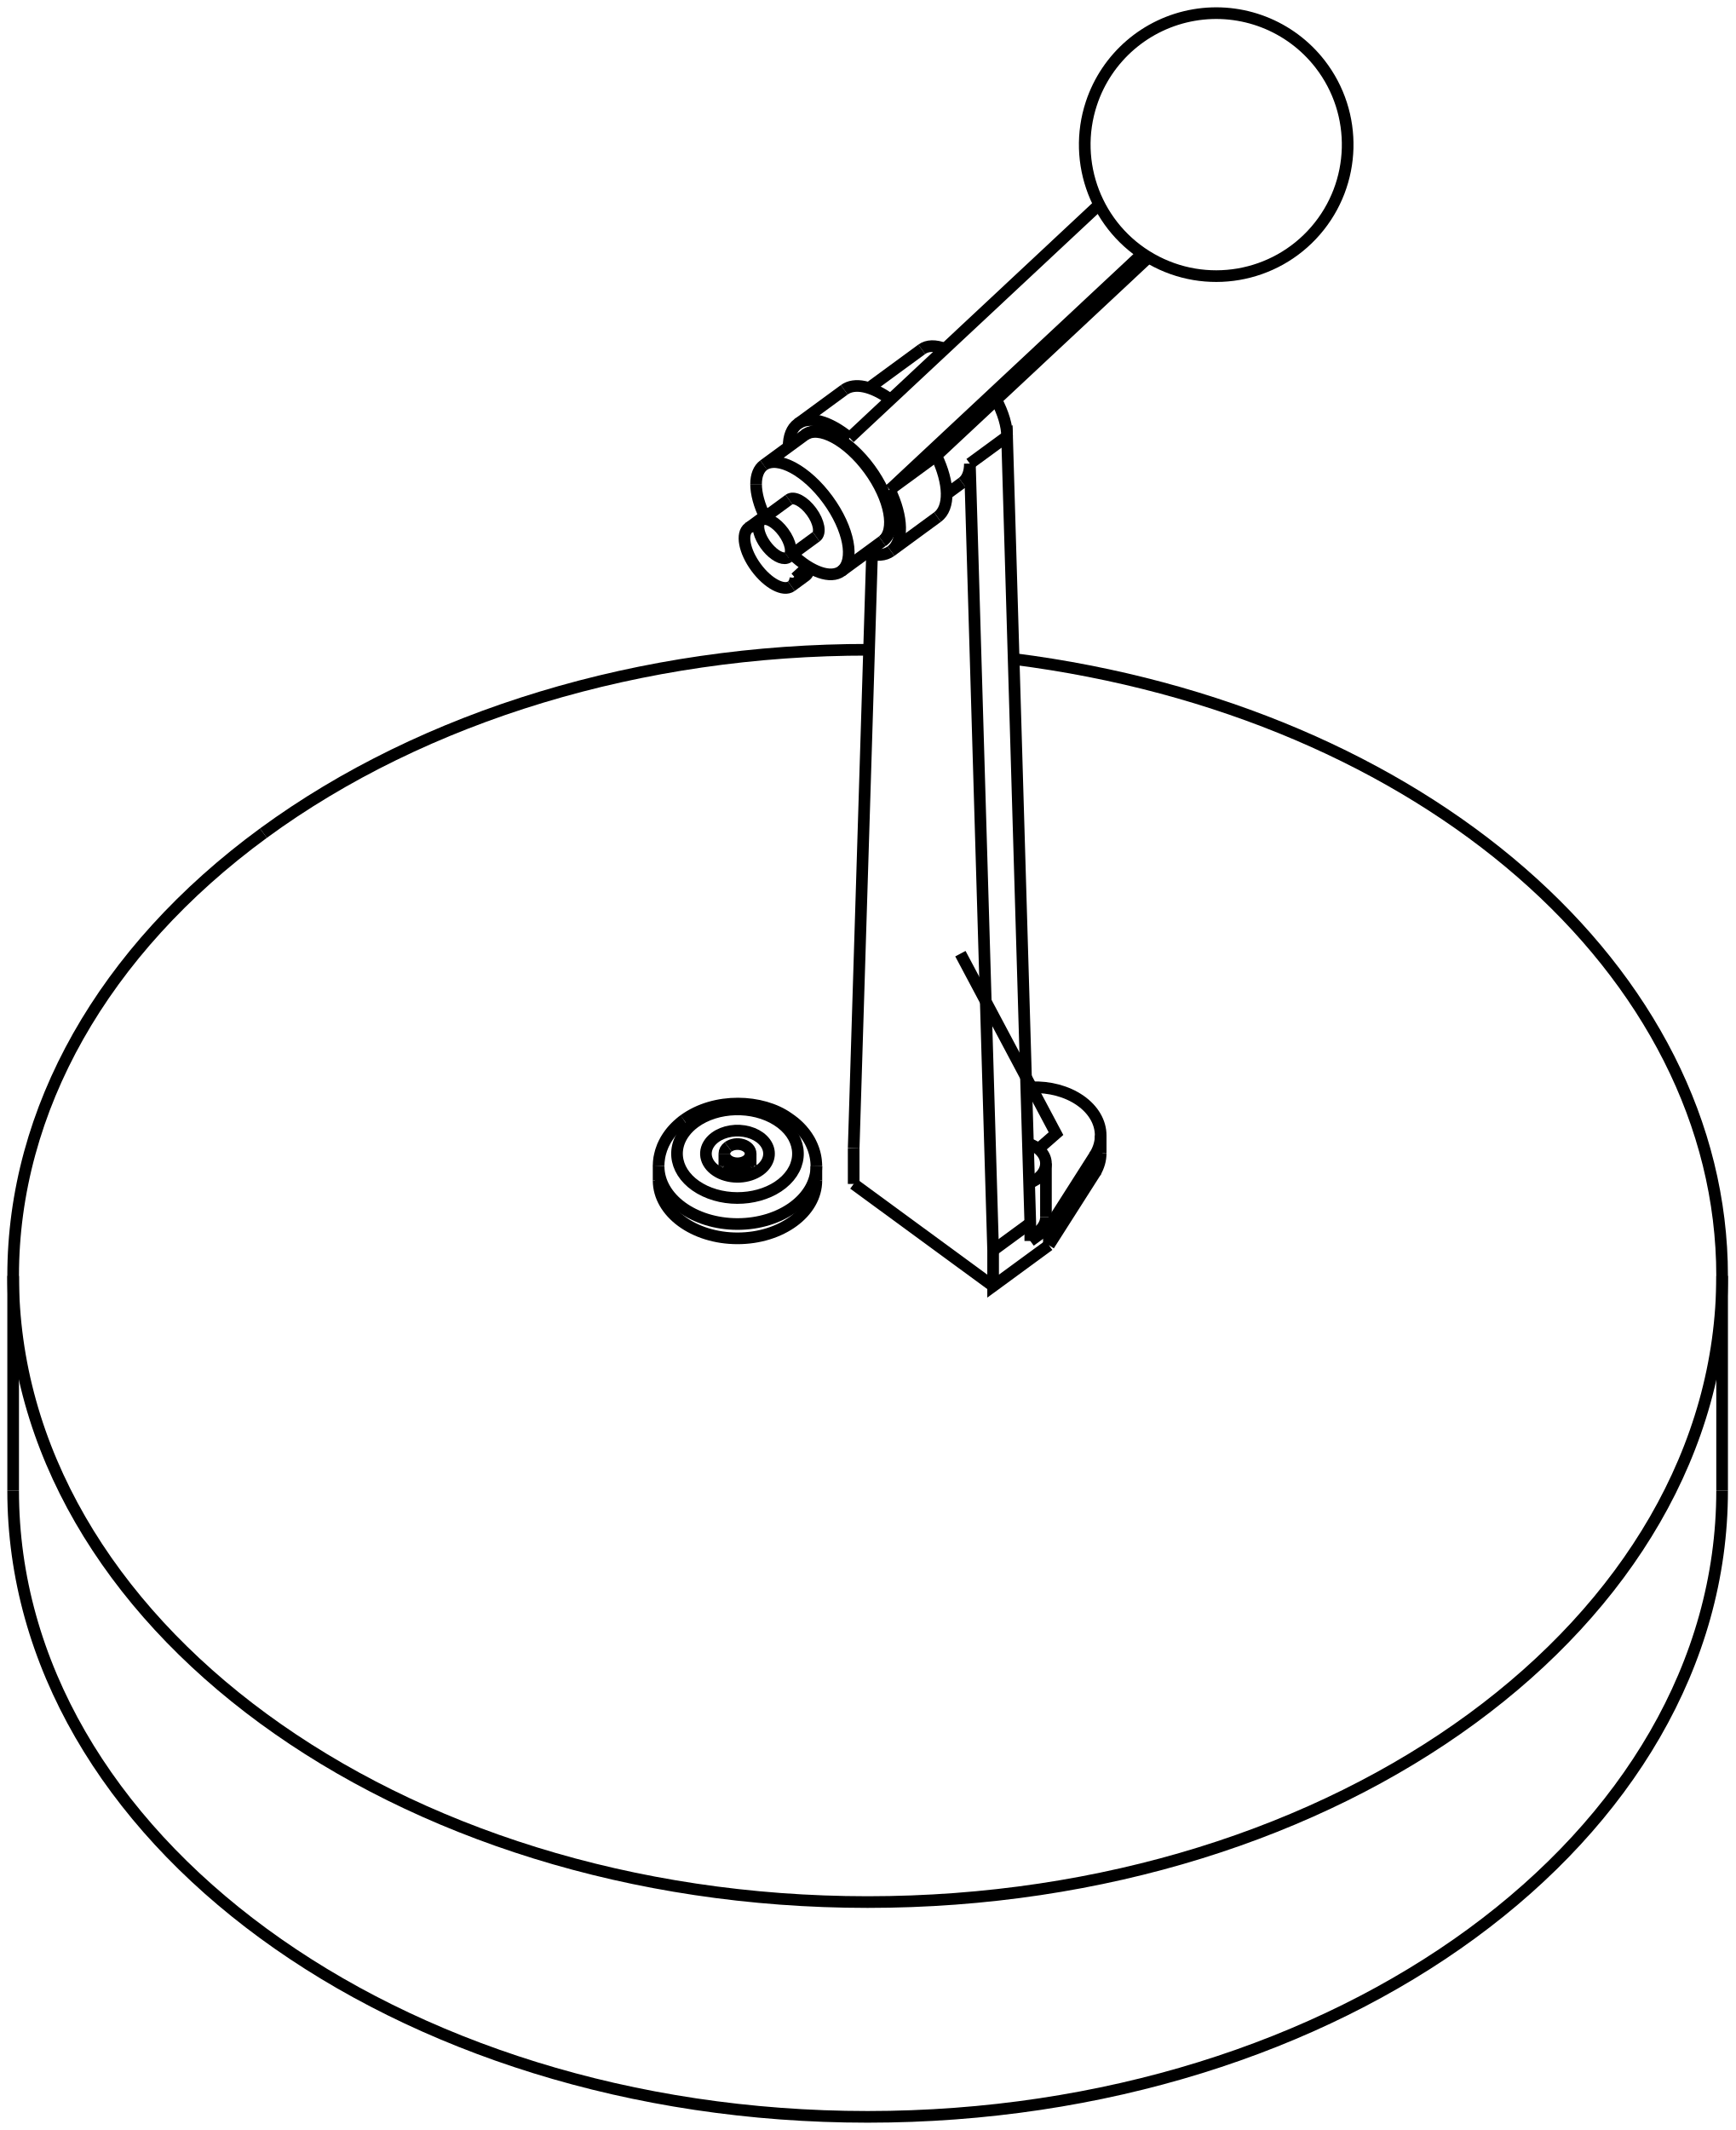
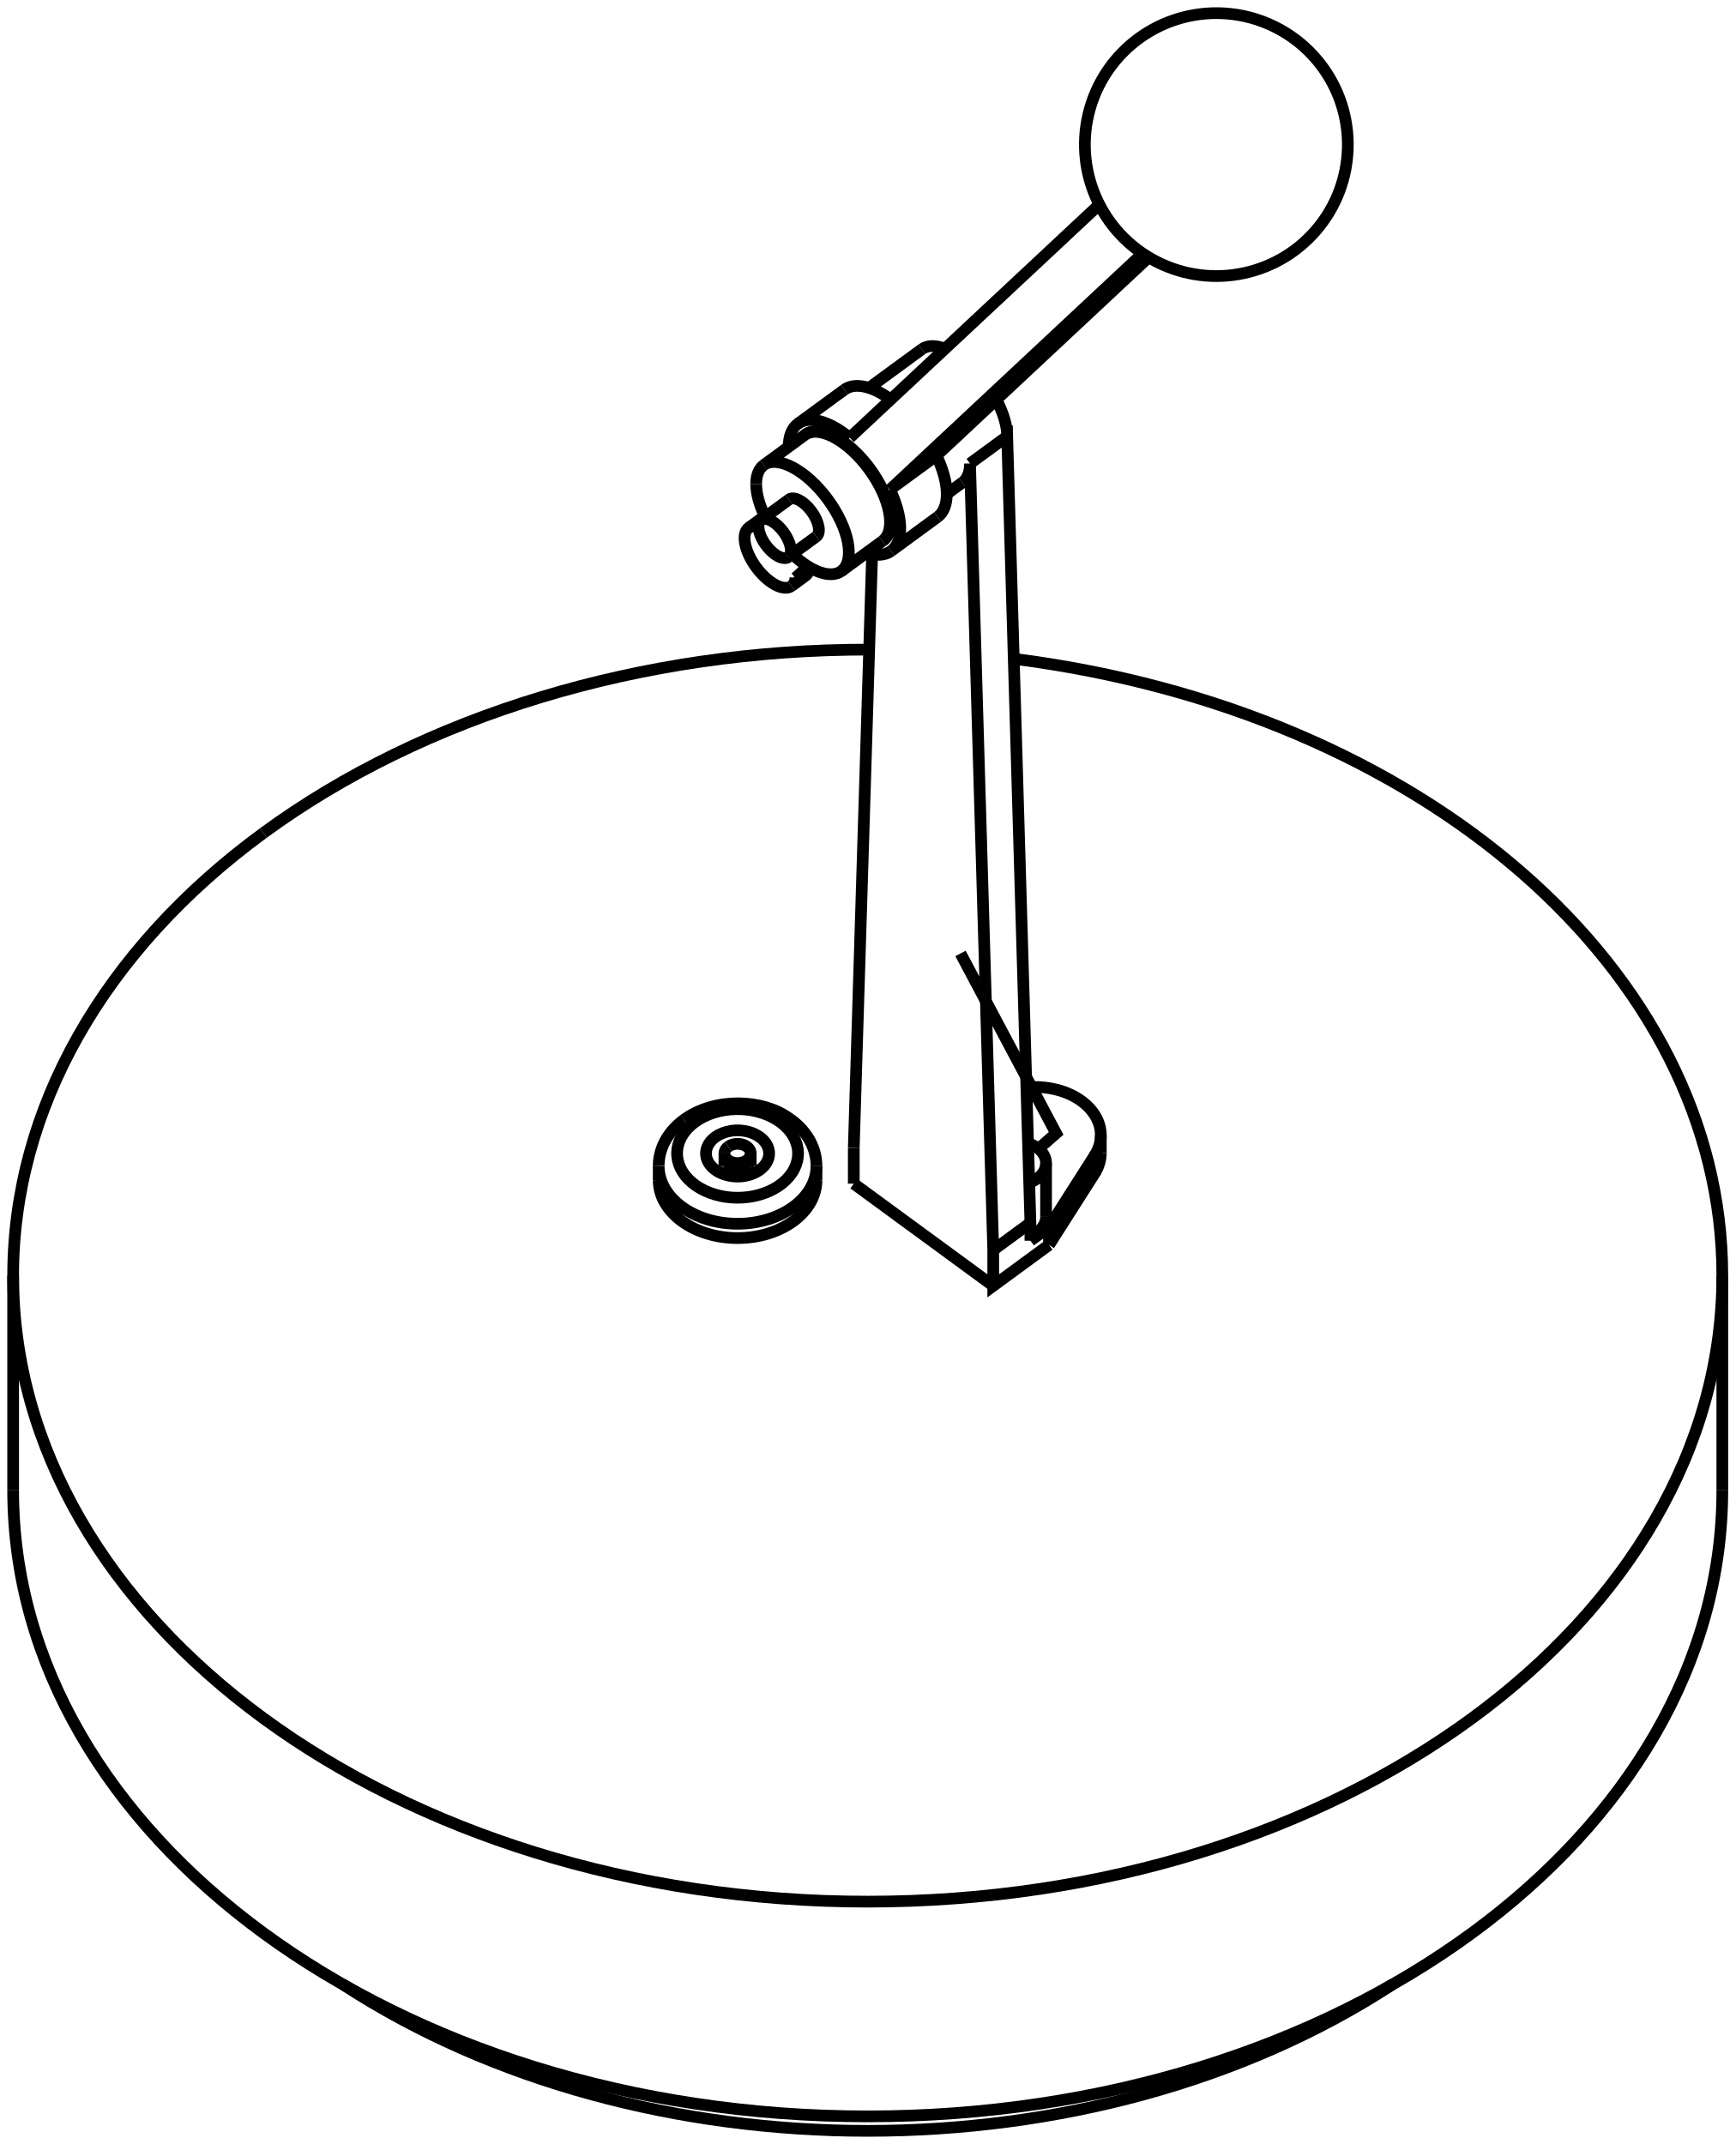
- <svg xmlns="http://www.w3.org/2000/svg" version="1.1" viewBox="-66 -52.132 132 161.993" fill="none" stroke="black" stroke-width="0.6%" vector-effect="non-scaling-stroke">
+ <svg xmlns="http://www.w3.org/2000/svg" version="1.1" viewBox="-66 -52.132 132 163.094" fill="none" stroke="black" stroke-width="0.6%" vector-effect="non-scaling-stroke">
  <path d="M -45.962 11.231 A 65 47.621 360 0 1 0.11 -2.716" />
  <path d="M 11.107 -2.016 A 65 47.621 360 0 1 65 44.905 A 65 47.621 360 0 1 -65 44.905 A 65 47.621 360 0 1 -45.962 11.231" />
  <path d="M -65 61.24 A 65 47.621 180 0 0 65 61.24" />
  <path d="M -15.899 37.652 A 6 4.396 180 0 0 -3.899 37.652" />
  <path d="M 17.317 37.035 A 5 3.663 180 0 0 17.728 35.58" />
  <path d="M 13.789 42.573 L 17.317 37.035 L 17.317 35.673 A 5 3.663 180 0 0 17.728 34.219 A 5 3.663 180 0 0 12.458 30.561" />
  <path d="M 13.789 42.573 L 9.546 45.682 L 9.546 42.959 L 7.778 -16.869 A 5 2.406 233.772 0 1 7.198 -15.426" />
  <path d="M -1.061 37.911 L 9.546 45.682" />
  <path d="M -3.899 36.563 A 6 4.396 360 0 1 -15.899 36.563 L -15.899 37.652" />
  <path d="M -1.061 35.189 L -1.061 37.911" />
  <path d="M 13.789 42.573 L 13.789 41.212 L 17.317 35.673" />
  <path d="M 12.374 42.248 L 12.374 40.887 L 10.607 -18.942 L 7.778 -16.869" />
  <path d="M 12.374 42.248 L 13.789 41.212" />
  <path d="M 12.374 40.887 L 9.546 42.959" />
  <path d="M 0.334 -9.969 L -1.061 35.189" />
+   <path d="M -39.909 98.828 A 60 43.958 180 0 0 39.909 98.828" />
  <path d="M -13.152 33.227 A 4.6 3.37 360 1 1 -13.936 33.994 A 4.6 3.37 360 0 1 -13.152 33.227 Z" />
  <path d="M 10.607 -18.942 A 5 2.406 53.772 0 0 9.781 -21.732" />
  <path d="M 5.882 -25.608 A 5 2.406 53.772 0 0 4.116 -25.565" />
  <path d="M 12.989 35.251 C 13.07 35.18 13.15 35.11 13.229 35.046 C 13.31 34.98 13.39 34.91 13.466 34.839 C 13.54 34.78 13.61 34.71 13.683 34.65 C 13.76 34.59 13.83 34.52 13.899 34.461 C 13.97 34.4 14.04 34.33 14.114 34.271 C 14.19 34.21 14.26 34.14 14.328 34.081 L 7.057 20.398" />
  <path d="M 13.564 40.435 A 2.25 1.648 360 0 1 12.374 41.889" />
  <path d="M -8.202 36.853 A 2.4 1.758 360 0 1 -12.006 34.767 A 2.4 1.758 360 1 1 -8.202 36.853 Z" />
  <path d="M 12.196 34.835 A 2.25 1.648 360 0 1 13.564 36.351 L 13.564 40.435" />
  <path d="M 13.564 36.351 A 2.25 1.648 360 0 1 12.284 37.839" />
  <path d="M 5.314 -12.806 A 6 2.888 53.772 0 0 5.227 -17.476 L 21.367 -32.56" />
  <path d="M 1.748 -21.745 A 6 2.888 53.772 0 0 -1.778 -22.486" />
  <path d="M -5.489 -8.176 L -4.551 -9.052" />
  <path d="M -4.402 -8.962 L -4.429 -8.942" />
  <path d="M -5.489 -8.176 L -4.428 -8.953" />
  <path d="M 1.692 -14.886 A 6 2.888 233.772 0 1 1.778 -10.216 L 5.314 -12.806" />
  <path d="M 1.778 -10.216 A 6 2.888 233.772 0 1 -0.1 -10.079" />
  <path d="M 1.692 -14.886 L 5.227 -17.476" />
  <path d="M 1.692 -14.886 L 20.913 -32.849" />
  <path d="M 17.616 -36.574 L -1.37 -18.831" />
  <path d="M -6.01 -18.146 A 6 2.888 233.772 0 1 -5.314 -19.896 L -1.778 -22.486" />
  <path d="M -5.314 -19.896 A 6 2.888 233.772 0 1 -1.37 -18.831" />
  <path d="M -7.807 -12.815 L -7.878 -12.749" />
  <path d="M -8.246 -12.405 L -8.551 -12.121" />
  <path d="M -10.607 35.092 A 1 0.733 360 0 1 -8.899 35.61 L -8.899 36.544" />
  <path d="M -8.899 35.61 A 1 0.733 360 0 1 -10.899 35.61 L -10.899 36.544" />
  <path d="M -10.899 35.61 A 1 0.733 360 0 1 -10.607 35.092" />
  <path d="M -5.489 -8.176 A 2.75 1.323 233.772 0 1 -5.799 -7.551 L -4.739 -8.328 A 2.75 1.323 53.772 0 0 -4.428 -8.953" />
  <path d="M -5.799 -7.551 A 2.75 1.323 233.772 0 1 -9.05 -11.988 L -7.989 -12.765" />
  <path d="M -9.05 -11.988 A 2.75 1.323 233.772 0 1 -8.551 -12.121" />
  <path d="M -4.758 -19.063 A 5 2.406 233.772 0 1 -4.723 -19.09 A 5 2.406 233.772 1 1 1.187 -11.023 A 5 2.406 233.772 0 1 1.151 -10.998" />
  <path d="M -7.825 -12.852 A 2.75 1.323 53.772 0 0 -7.989 -12.765" />
  <path d="M -4.721 -19.087 A 5 2.406 233.772 0 1 -4.687 -19.115" />
  <path d="M 1.222 -11.049 A 5 2.406 233.772 0 1 1.185 -11.025" />
  <path d="M 1.117 -10.971 A 5 2.406 53.772 0 0 -4.793 -19.038 L -7.905 -16.758 A 5 2.406 233.772 0 1 -1.995 -8.692 A 5 2.406 233.772 0 1 -5.734 -9.981" />
  <path d="M -8.485 -15.315 A 5 2.406 233.772 0 1 -7.905 -16.758" />
  <path d="M -7.802 -12.804 A 5 2.406 233.772 0 1 -8.485 -15.315" />
  <path d="M -5.984 -14.137 A 1.75 0.842 233.772 0 1 -3.916 -11.313" />
  <path d="M -8.309 -12.077 A 1.75 0.842 233.772 0 1 -8.105 -12.582 L -5.984 -14.137" />
  <path d="M -8.105 -12.582 A 1.75 0.842 233.772 0 1 -6.037 -9.759 L -3.916 -11.313" />
  <path d="M -6.037 -9.759 A 1.75 0.842 233.772 0 1 -8.309 -12.077" />
  <path d="M -65 44.905 L -65 61.24" />
  <path d="M 65 44.905 L 65 61.24" />
  <path d="M -3.899 36.563 L -3.899 37.652" />
  <path d="M 17.728 34.219 L 17.728 35.58" />
  <path d="M -3.899 36.563 C -3.9 36.51 -3.9 36.46 -3.902 36.416 C -3.9 36.37 -3.91 36.32 -3.911 36.269 C -3.91 36.22 -3.92 36.17 -3.925 36.123 C -3.93 36.07 -3.94 36.03 -3.944 35.977 C -3.95 35.93 -3.96 35.88 -3.969 35.831 C -3.98 35.78 -3.99 35.73 -4 35.687 C -4.01 35.64 -4.02 35.59 -4.035 35.544 C -4.05 35.5 -4.06 35.45 -4.077 35.402 C -4.09 35.35 -4.11 35.31 -4.123 35.261 C -4.14 35.21 -4.16 35.17 -4.175 35.122 C -4.19 35.08 -4.21 35.03 -4.232 34.984 C -4.25 34.94 -4.27 34.89 -4.294 34.848 C -4.32 34.8 -4.34 34.76 -4.36 34.714 C -4.38 34.67 -4.41 34.63 -4.432 34.582 C -4.46 34.54 -4.48 34.5 -4.508 34.453 C -4.53 34.41 -4.56 34.37 -4.59 34.325 C -4.61 34.29 -4.64 34.26 -4.659 34.222 C -4.68 34.19 -4.71 34.15 -4.732 34.121 C -4.76 34.09 -4.78 34.05 -4.808 34.022 C -4.83 33.99 -4.86 33.96 -4.887 33.924 C -4.91 33.89 -4.94 33.86 -4.968 33.828 C -5 33.8 -5.02 33.77 -5.052 33.734 C -5.08 33.7 -5.11 33.67 -5.139 33.642 C -5.17 33.61 -5.2 33.58 -5.229 33.551 C -5.26 33.52 -5.29 33.49 -5.321 33.463 C -5.35 33.43 -5.38 33.41 -5.416 33.377 C -5.45 33.35 -5.48 33.32 -5.513 33.292 C -5.55 33.26 -5.58 33.24 -5.612 33.21 C -5.75 33.1 -5.89 33 -6.033 32.902 C -8.02 31.49 -11.61 31.32 -13.98 33.051" />
  <path d="M -15.899 36.563 C -15.9 36.53 -15.9 36.49 -15.898 36.459 C -15.9 36.42 -15.9 36.39 -15.894 36.355 C -15.89 36.32 -15.89 36.29 -15.887 36.25 C -15.88 36.22 -15.88 36.18 -15.877 36.147 C -15.87 36.11 -15.87 36.08 -15.864 36.043 C -15.86 36.01 -15.85 35.97 -15.849 35.94 C -15.84 35.91 -15.84 35.87 -15.831 35.837 C -15.82 35.8 -15.82 35.77 -15.81 35.734 C -15.8 35.7 -15.79 35.67 -15.786 35.632 C -15.78 35.6 -15.77 35.56 -15.76 35.531 C -15.75 35.5 -15.74 35.46 -15.731 35.43 C -15.72 35.4 -15.71 35.36 -15.699 35.33 C -15.69 35.3 -15.68 35.26 -15.665 35.23 C -15.65 35.2 -15.64 35.16 -15.628 35.132 C -15.62 35.1 -15.6 35.07 -15.589 35.034 C -15.57 35 -15.56 34.97 -15.547 34.937 C -15.53 34.89 -15.5 34.85 -15.482 34.801 C -15.46 34.76 -15.44 34.71 -15.413 34.666 C -15.39 34.62 -15.36 34.58 -15.339 34.534 C -15.31 34.49 -15.29 34.45 -15.26 34.404 C -15.23 34.36 -15.21 34.32 -15.177 34.276 C -15.15 34.23 -15.12 34.19 -15.088 34.151 C -15.06 34.11 -15.03 34.07 -14.996 34.028 C -14.96 33.99 -14.93 33.95 -14.899 33.908 C -14.87 33.87 -14.83 33.83 -14.798 33.791 C -14.76 33.75 -14.73 33.71 -14.692 33.676 C -14.66 33.64 -14.62 33.6 -14.583 33.564 C -14.55 33.53 -14.51 33.49 -14.47 33.455 C -14.39 33.38 -14.31 33.31 -14.232 33.247 C -14.15 33.18 -14.07 33.11 -13.98 33.051" />
  <path d="M 6.01 -14.556 L 7.198 -15.426" />
  <path d="M 0.1 -22.623 L 4.116 -25.565" />
  <path d="M -9.03 36.677 C -9.04 36.68 -9.04 36.69 -9.053 36.693 C -9.06 36.7 -9.07 36.7 -9.078 36.71 C -9.09 36.72 -9.1 36.72 -9.106 36.727 C -9.12 36.73 -9.13 36.74 -9.136 36.744 C -9.15 36.75 -9.16 36.76 -9.168 36.761 C -9.18 36.77 -9.19 36.77 -9.202 36.777 C -9.21 36.78 -9.23 36.79 -9.237 36.793 C -9.25 36.8 -9.26 36.8 -9.275 36.809 C -9.29 36.81 -9.3 36.82 -9.315 36.824 C -9.33 36.83 -9.34 36.83 -9.356 36.838 C -9.37 36.84 -9.38 36.85 -9.398 36.851 C -9.41 36.86 -9.43 36.86 -9.443 36.863 C -9.46 36.87 -9.47 36.87 -9.488 36.875 C -9.5 36.88 -9.52 36.88 -9.535 36.885 C -9.55 36.89 -9.57 36.89 -9.583 36.894 C -9.6 36.9 -9.61 36.9 -9.631 36.902 C -9.65 36.9 -9.67 36.91 -9.69 36.91 C -9.71 36.91 -9.73 36.91 -9.75 36.915 C -9.77 36.92 -9.79 36.92 -9.81 36.919 C -9.83 36.92 -9.85 36.92 -9.871 36.921 C -9.89 36.92 -9.91 36.92 -9.931 36.921 C -9.95 36.92 -9.97 36.92 -9.992 36.919 C -10.01 36.92 -10.03 36.92 -10.052 36.915 C -10.07 36.91 -10.09 36.91 -10.112 36.909 C -10.13 36.91 -10.15 36.9 -10.171 36.901 C -10.19 36.9 -10.21 36.9 -10.228 36.892 C -10.25 36.89 -10.27 36.88 -10.285 36.881 C -10.3 36.88 -10.32 36.87 -10.339 36.868 C -10.41 36.85 -10.48 36.83 -10.538 36.803 C -10.86 36.66 -10.91 36.52 -10.903 36.537 C -10.9 36.54 -10.9 36.54 -10.903 36.538 C -10.9 36.54 -10.9 36.54 -10.902 36.539 C -10.9 36.54 -10.9 36.54 -10.902 36.542 C -10.9 36.54 -10.9 36.54 -10.901 36.545 C -10.9 36.55 -10.9 36.55 -10.9 36.549 C -10.9 36.55 -10.9 36.55 -10.9 36.553 C -10.9 36.55 -10.9 36.56 -10.9 36.558 C -10.9 36.56 -10.9 36.56 -10.899 36.563" />
  <path d="M -8.899 36.563 C -8.9 36.56 -8.9 36.56 -8.899 36.558 C -8.9 36.56 -8.9 36.55 -8.899 36.553 C -8.9 36.55 -8.9 36.55 -8.899 36.549 C -8.9 36.55 -8.9 36.55 -8.898 36.545 C -8.9 36.54 -8.9 36.54 -8.897 36.542 C -8.9 36.54 -8.9 36.54 -8.897 36.539 C -8.9 36.54 -8.9 36.54 -8.896 36.538 C -8.9 36.54 -8.9 36.54 -8.896 36.537 C -8.9 36.54 -8.9 36.54 -8.896 36.538 C -8.9 36.54 -8.9 36.54 -8.897 36.539 C -8.9 36.54 -8.9 36.54 -8.898 36.542 C -8.9 36.54 -8.9 36.54 -8.9 36.546 C -8.9 36.55 -8.9 36.55 -8.903 36.55 C -8.9 36.55 -8.91 36.55 -8.907 36.557 C -8.91 36.56 -8.91 36.56 -8.912 36.564 C -8.91 36.57 -8.92 36.57 -8.918 36.572 C -8.92 36.58 -8.92 36.58 -8.926 36.582 C -8.93 36.59 -8.93 36.59 -8.935 36.593 C -8.94 36.6 -8.94 36.6 -8.946 36.605 C -8.95 36.61 -8.95 36.61 -8.952 36.611 C -8.95 36.61 -8.96 36.62 -8.959 36.618 C -8.96 36.62 -8.96 36.62 -8.966 36.624 C -8.97 36.63 -8.97 36.63 -8.974 36.631 C -8.98 36.63 -8.98 36.64 -8.982 36.639 C -8.98 36.64 -8.99 36.64 -8.99 36.646 C -8.99 36.65 -9 36.65 -8.999 36.654 C -9 36.66 -9.01 36.66 -9.009 36.661 C -9.01 36.66 -9.02 36.67 -9.019 36.669 C -9.02 36.67 -9.03 36.67 -9.03 36.677" />
  <path d="M 34.416 -47.264 A 10 10 0 0 0 17.022 -44.27 A 10 10 0 1 0 34.416 -47.264 Z" />
  <path d="M -4.43 -8.936 L -4.398 -8.959" />
  <path d="M 1.117 -10.971 L -1.995 -8.692" />
</svg>
